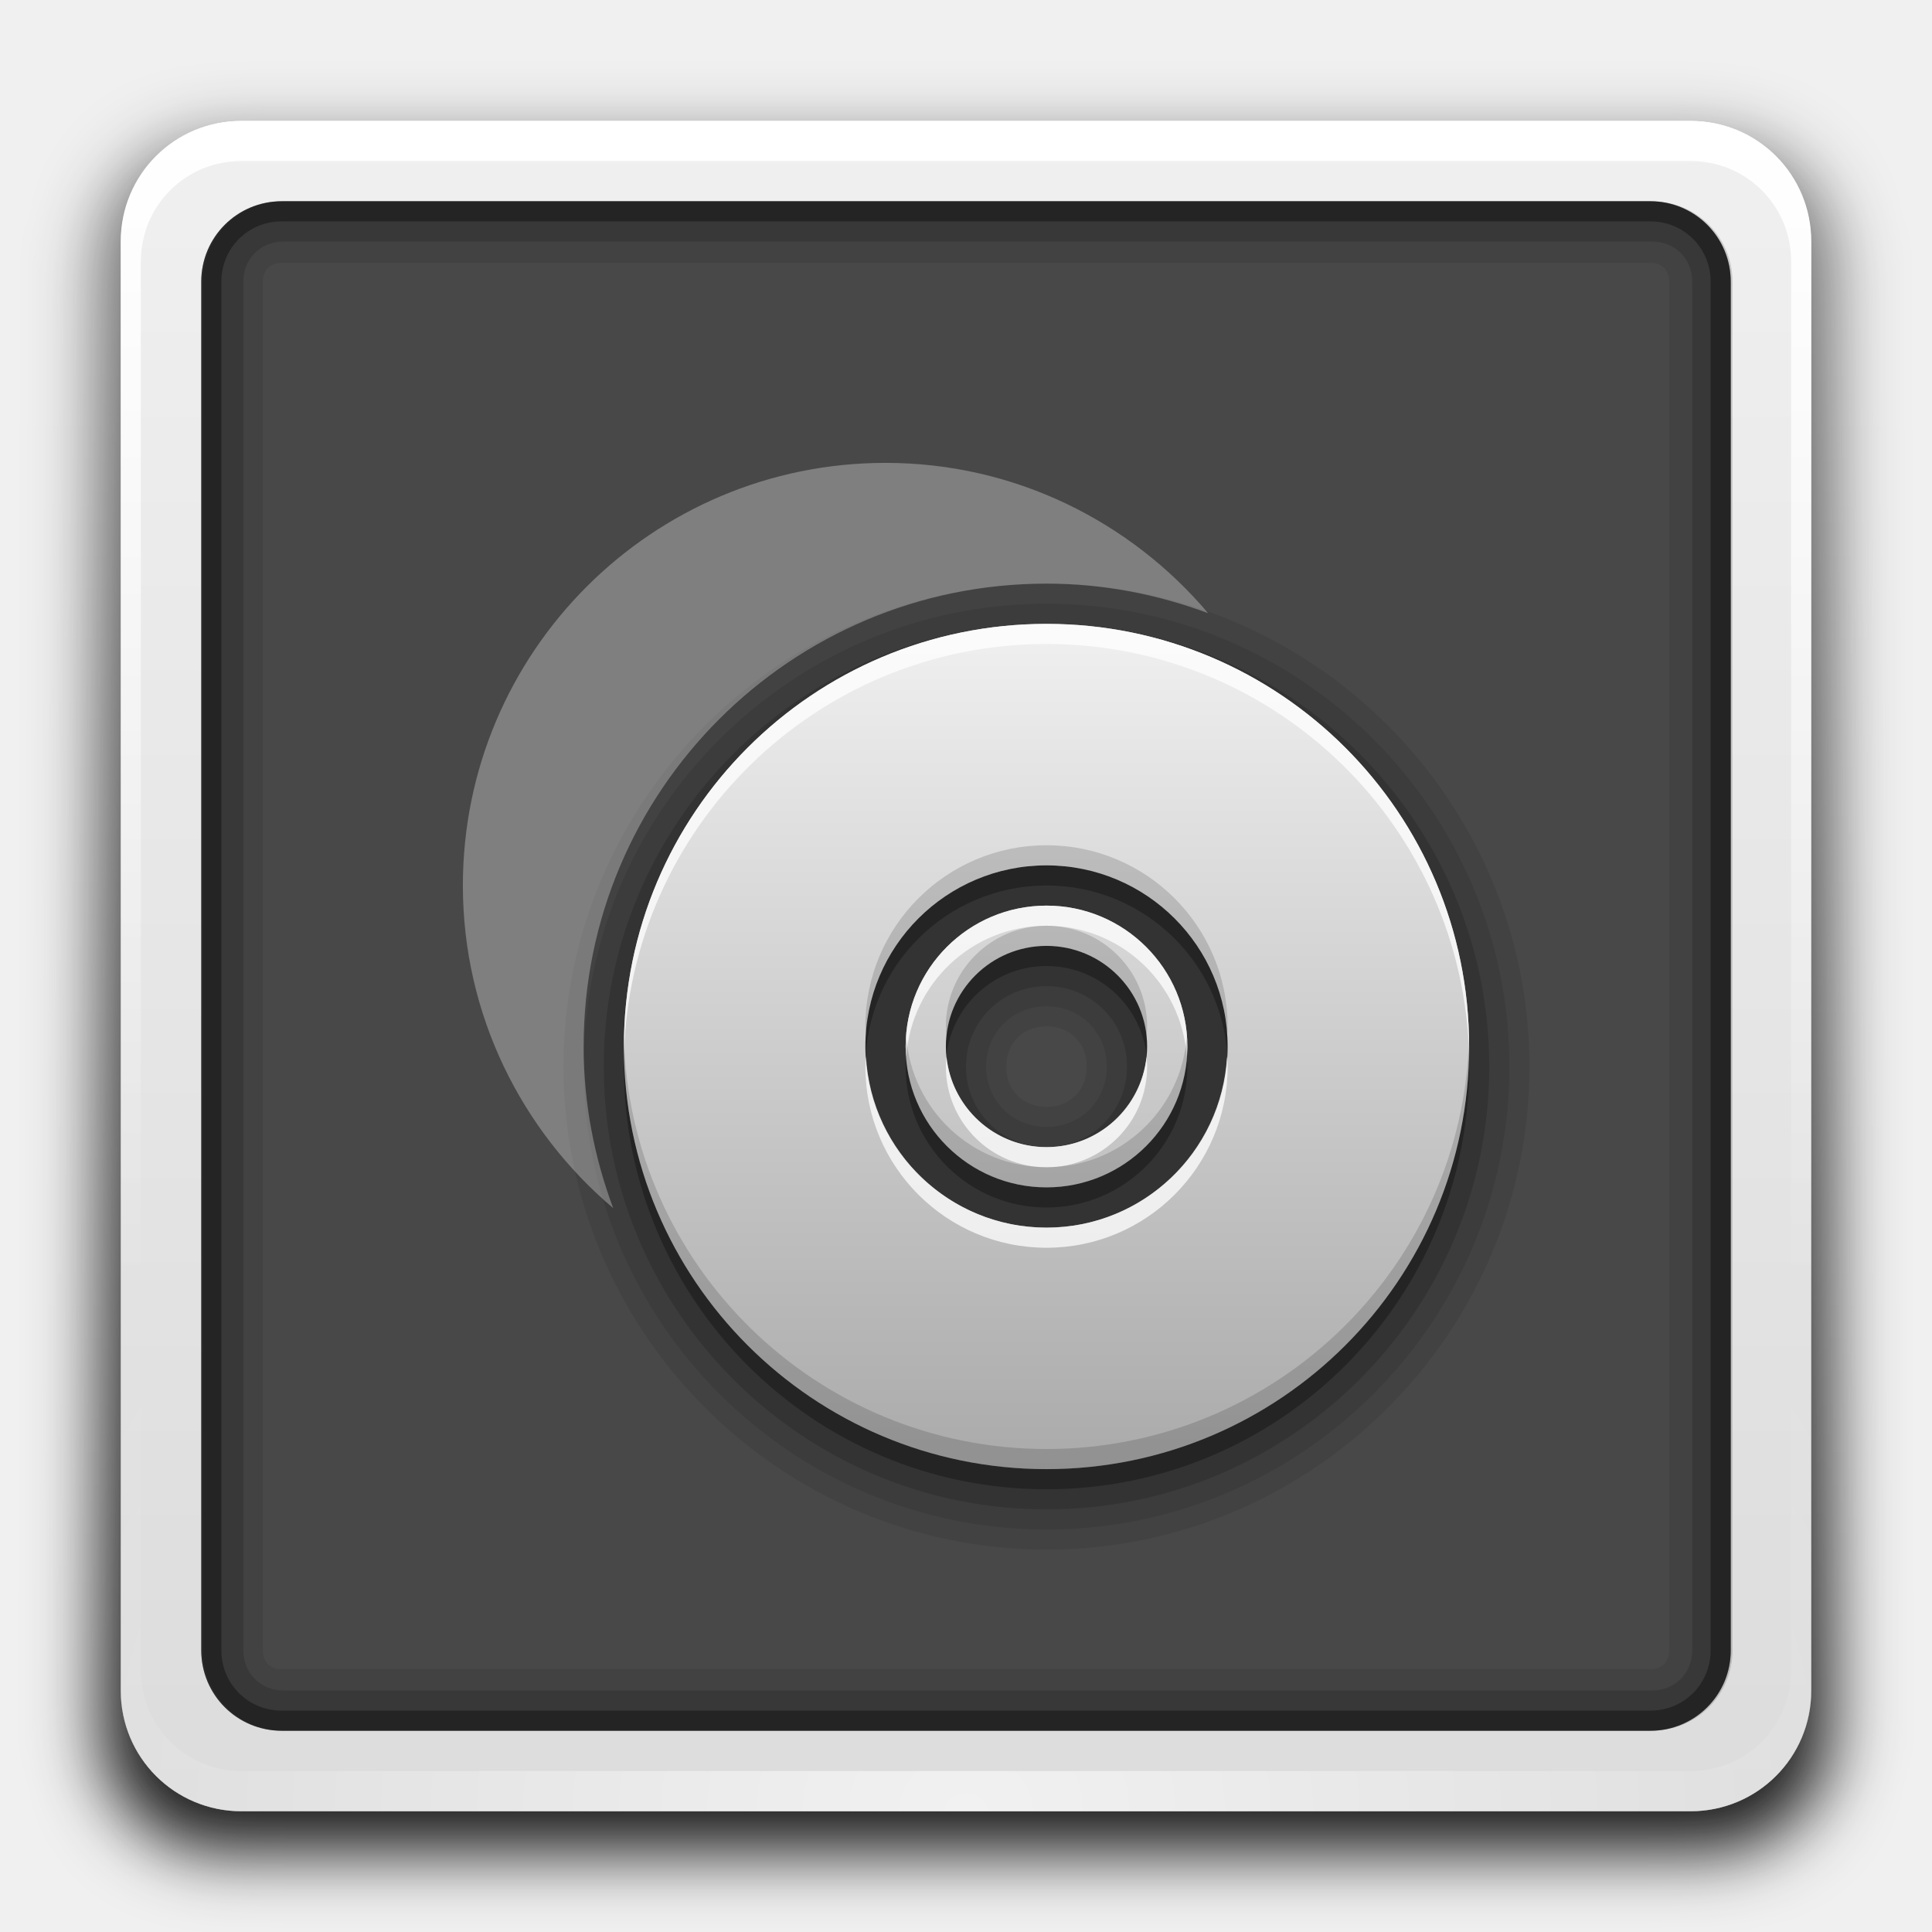
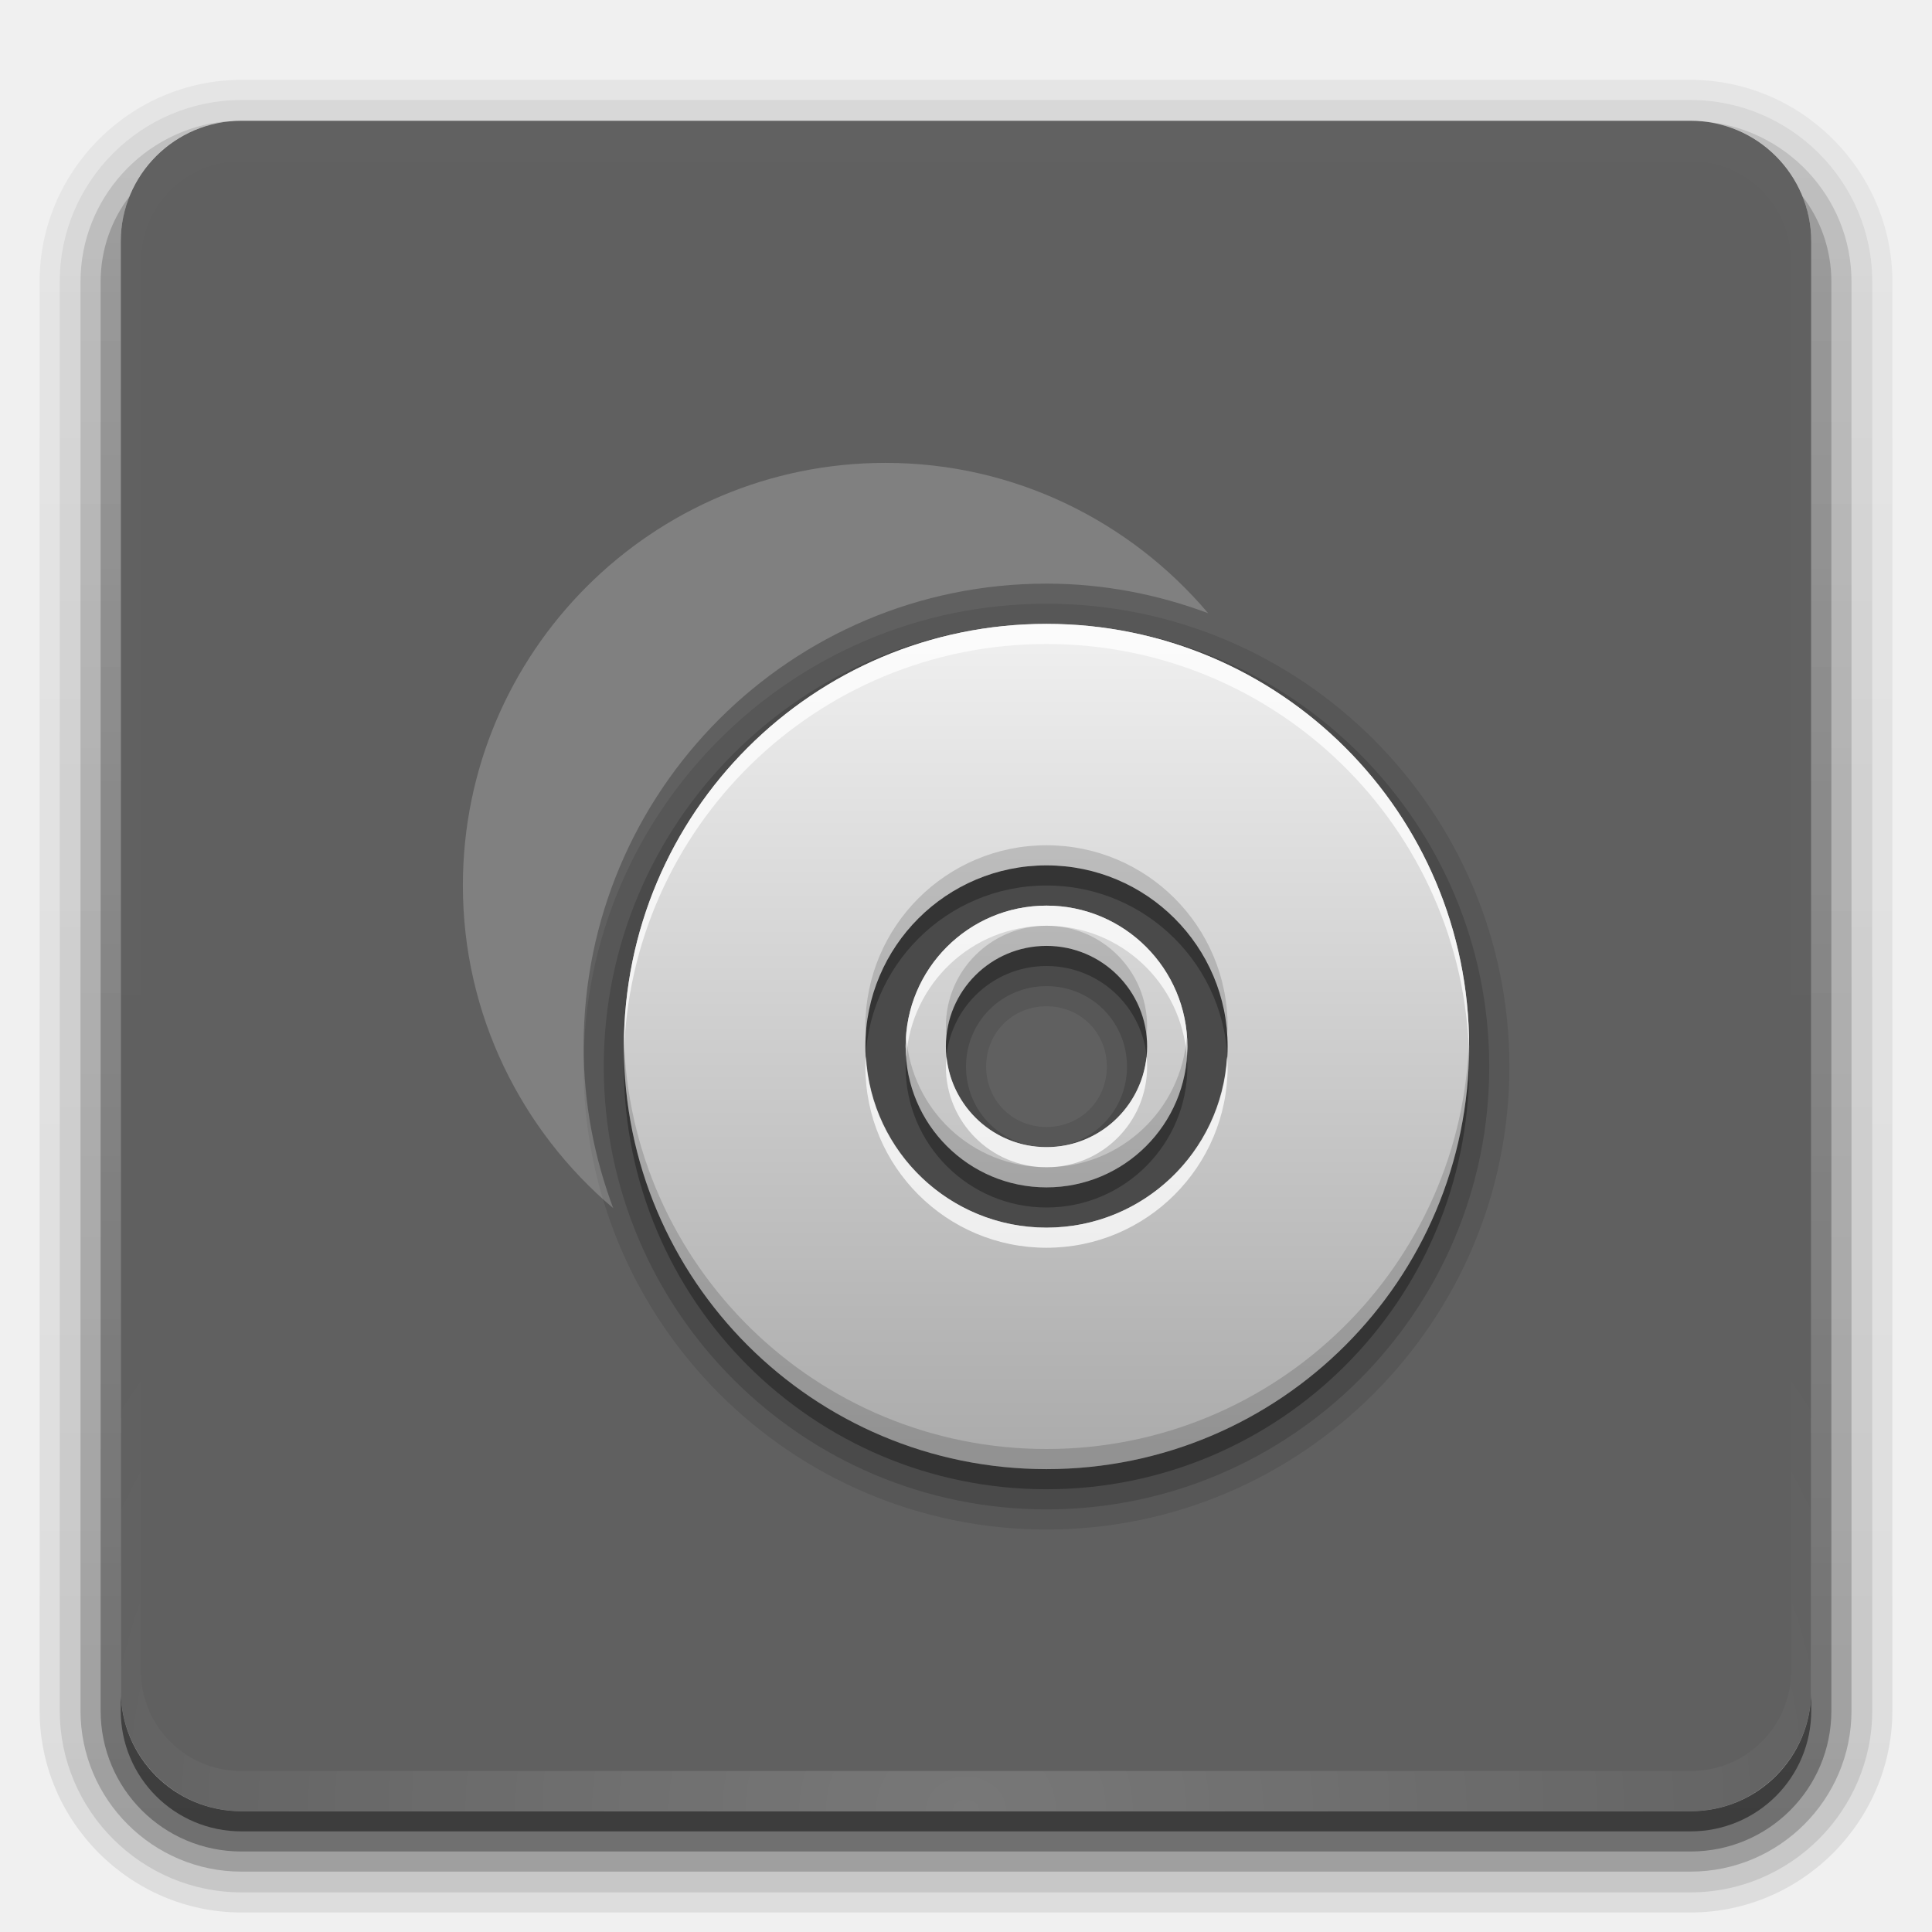
<svg xmlns="http://www.w3.org/2000/svg" xmlns:xlink="http://www.w3.org/1999/xlink" version="1.0" width="96" height="96" id="svg2408" style="display:inline">
  <defs id="defs2410">
    <linearGradient id="linearGradient3637">
      <stop id="stop3639" style="stop-color:#f0f0f0;stop-opacity:1" offset="0" />
      <stop id="stop3641" style="stop-color:#dcdcdc;stop-opacity:1" offset="1" />
    </linearGradient>
    <linearGradient x1="45.448" y1="92.54" x2="45.448" y2="7.017" id="ButtonShadow" gradientUnits="userSpaceOnUse" gradientTransform="scale(1.005865,0.994169)">
      <stop id="stop3750" style="stop-color:#000000;stop-opacity:1" offset="0" />
      <stop id="stop3752" style="stop-color:#000000;stop-opacity:0.588" offset="1" />
    </linearGradient>
    <linearGradient id="linearGradient3737">
      <stop id="stop3739" style="stop-color:#ffffff;stop-opacity:1" offset="0" />
      <stop id="stop3741" style="stop-color:#ffffff;stop-opacity:0" offset="1" />
    </linearGradient>
    <linearGradient id="linearGradient3700">
      <stop id="stop3702" style="stop-color:#2276c5;stop-opacity:1" offset="0" />
      <stop id="stop3704" style="stop-color:#68baf4;stop-opacity:1" offset="1" />
    </linearGradient>
    <filter color-interpolation-filters="sRGB" id="filter3174">
      <feGaussianBlur id="feGaussianBlur3176" stdDeviation="1.71" />
    </filter>
    <linearGradient x1="36.357" y1="6" x2="36.357" y2="63.893" id="linearGradient3188" xlink:href="#linearGradient3737" gradientUnits="userSpaceOnUse" />
    <radialGradient cx="48" cy="90.172" r="42" fx="48" fy="90.172" id="radialGradient3619" xlink:href="#linearGradient3737" gradientUnits="userSpaceOnUse" gradientTransform="matrix(1.157313,0,0,0.9959077,-7.551021,0.1971319)" />
    <linearGradient x1="48" y1="90" x2="48" y2="5.988" id="linearGradient2843" xlink:href="#linearGradient3700" gradientUnits="userSpaceOnUse" gradientTransform="translate(0,100)" />
    <clipPath id="clipPath3625">
      <path d="M 0,0 0,96 96,96 96,0 0,0 z m 12,6 72,0 c 3.324,0 6,2.676 6,6 l 0,72 c 0,3.324 -2.676,6 -6,6 L 12,90 C 8.676,90 6,87.324 6,84 L 6,12 C 6,8.676 8.676,6 12,6 z" id="path3627" style="fill:#ffffff;fill-opacity:1;stroke:none" />
    </clipPath>
    <linearGradient x1="44.512" y1="6" x2="44.512" y2="90.015" id="linearGradient3643" xlink:href="#linearGradient3637" gradientUnits="userSpaceOnUse" />
    <clipPath id="clipPath3649">
      <rect width="76" height="76" rx="4" ry="4" x="10" y="10" id="rect3651" style="fill:#ffffff;fill-opacity:1;fill-rule:nonzero;stroke:none" />
    </clipPath>
    <filter color-interpolation-filters="sRGB" id="filter3657">
      <feGaussianBlur id="feGaussianBlur3659" stdDeviation="1.14" />
    </filter>
    <linearGradient id="linearGradient4081">
      <stop id="stop4083" style="stop-color:#aaaaaa;stop-opacity:1" offset="0" />
      <stop id="stop4085" style="stop-color:#f0f0f0;stop-opacity:1" offset="1" />
    </linearGradient>
    <linearGradient x1="48" y1="72" x2="48" y2="24" id="linearGradient3856" xlink:href="#linearGradient4081" gradientUnits="userSpaceOnUse" gradientTransform="translate(104,0)" />
    <linearGradient x1="27" y1="48" x2="69" y2="48" id="linearGradient3940" xlink:href="#linearGradient4081" gradientUnits="userSpaceOnUse" gradientTransform="matrix(0,-1,1,0,4,100)" />
+     <linearGradient x1="45.448" y1="92.54" x2="45.448" y2="7.017" id="ButtonShadow-0" gradientUnits="userSpaceOnUse" gradientTransform="matrix(1.005865,0,0,0.994169,100,0)">
+       <stop id="stop3750-8" style="stop-color:#000000;stop-opacity:1" offset="0" />
+       <stop id="stop3752-5" style="stop-color:#000000;stop-opacity:0.588" offset="1" />
+     </linearGradient>
+     <linearGradient x1="32.251" y1="6.132" x2="32.251" y2="90.239" id="linearGradient3780" xlink:href="#ButtonShadow-0" gradientUnits="userSpaceOnUse" gradientTransform="matrix(1.02381,0,0,-1.011905,-1.142857,98.07143)" />
+     <linearGradient x1="32.251" y1="6.132" x2="32.251" y2="90.239" id="linearGradient3772" xlink:href="#ButtonShadow-0" gradientUnits="userSpaceOnUse" gradientTransform="matrix(1.02381,0,0,-1.011905,-1.142857,98.07143)" />
+     <linearGradient x1="32.251" y1="6.132" x2="32.251" y2="90.239" id="linearGradient3725-8" xlink:href="#ButtonShadow-0" gradientUnits="userSpaceOnUse" gradientTransform="matrix(1.02381,0,0,-1.011905,-1.142857,98.07143)" />
+     <linearGradient x1="32.251" y1="6.132" x2="32.251" y2="90.239" id="linearGradient3721-8" xlink:href="#ButtonShadow-0" gradientUnits="userSpaceOnUse" gradientTransform="matrix(1,0,0,-1,0,97)" />
+     <linearGradient x1="32.251" y1="6.132" x2="32.251" y2="90.239" id="linearGradient3289" xlink:href="#ButtonShadow-0" gradientUnits="userSpaceOnUse" gradientTransform="matrix(1.02381,0,0,-1.011905,-1.142857,98.07143)" />
+     <linearGradient x1="36.357" y1="6" x2="36.357" y2="63.893" id="linearGradient3188-5" xlink:href="#linearGradient3737-5" gradientUnits="userSpaceOnUse" />
+     <linearGradient id="linearGradient3737-5">
+       <stop id="stop3739-6" style="stop-color:#ffffff;stop-opacity:1" offset="0" />
+       <stop id="stop3741-1" style="stop-color:#ffffff;stop-opacity:0" offset="1" />
+     </linearGradient>
+     <radialGradient cx="48" cy="90.172" r="42" fx="48" fy="90.172" id="radialGradient3619-1" xlink:href="#linearGradient3737-5" gradientUnits="userSpaceOnUse" gradientTransform="matrix(1.157313,0,0,0.9959077,-7.551021,0.1971319)" />
  </defs>
-   <g id="layer2" style="display:inline">
+   <g id="layer2" style="display:none">
    <rect width="86" height="85" rx="6" ry="6" x="5" y="7" clip-path="url(#clipPath3625)" id="rect3745" style="opacity:0.9;fill:url(#ButtonShadow);fill-opacity:1;fill-rule:nonzero;stroke:none;filter:url(#filter3174)" />
  </g>
-   <g id="layer1">
+   <g id="layer6" style="display:inline">
+     <path d="M 12,3.969 C 6.489,3.969 1.969,8.489 1.969,14 l 0,71 c 0,5.511 4.52,10.031 10.031,10.031 l 72,0 c 5.511,0 10.031,-4.52 10.031,-10.031 l 0,-71 C 94.031,8.489 89.511,3.969 84,3.969 l -72,0 z M 12,6 84,6 c 3.324,0 6,2.676 6,6 l 0,72 c 0,3.324 -2.676,6 -6,6 L 12,90 C 8.676,90 6,87.324 6,84 L 6,12 C 6,8.676 8.676,6 12,6 z" id="path3786" style="opacity:0.08;fill:url(#linearGradient3289);fill-opacity:1;fill-rule:nonzero;stroke:none;display:inline" />
+     <path d="M 12,4.969 C 7.028,4.969 2.969,9.028 2.969,14 l 0,71 c 0,4.972 4.06,9.031 9.031,9.031 l 72,0 c 4.972,0 9.031,-4.06 9.031,-9.031 l 0,-71 C 93.031,9.028 88.972,4.969 84,4.969 l -72,0 z M 12,6 84,6 c 3.324,0 6,2.676 6,6 l 0,72 c 0,3.324 -2.676,6 -6,6 L 12,90 C 8.676,90 6,87.324 6,84 L 6,12 C 6,8.676 8.676,6 12,6 z" id="path3778" style="opacity:0.1;fill:url(#linearGradient3780);fill-opacity:1;fill-rule:nonzero;stroke:none;display:inline" />
+     <path d="M 11.188,6.031 C 7.16,6.442 4,9.866 4,14 l 0,71 c 0,4.409 3.591,8 8,8 l 72,0 c 4.409,0 8,-3.591 8,-8 L 92,14 C 92,9.803 88.741,6.354 84.625,6.031 87.658,6.337 90,8.884 90,12 l 0,72 c 0,3.324 -2.676,6 -6,6 L 12,90 C 8.676,90 6,87.324 6,84 L 6,12 c 0,-3.116 2.342,-5.663 5.375,-5.969 -0.062,0.005 -0.126,-0.006 -0.188,0 z" id="path3770" style="opacity:0.2;fill:url(#linearGradient3772);fill-opacity:1;fill-rule:nonzero;stroke:none;display:inline" />
+     <path d="M 6.438,9.75 C 5.538,10.927 5,12.397 5,14 l 0,71 c 0,3.878 3.122,7 7,7 l 72,0 c 3.878,0 7,-3.122 7,-7 L 91,14 C 91,12.397 90.462,10.927 89.562,9.75 89.842,10.444 90,11.204 90,12 l 0,72 c 0,3.324 -2.676,6 -6,6 L 12,90 C 8.676,90 6,87.324 6,84 L 6,12 C 6,11.204 6.158,10.444 6.438,9.75 z" id="rect3723" style="opacity:0.3;fill:url(#linearGradient3725-8);fill-opacity:1;fill-rule:nonzero;stroke:none;display:inline" />
+     <path d="m 6,84 0,1 c 0,3.324 2.676,6 6,6 l 72,0 c 3.324,0 6,-2.676 6,-6 l 0,-1 c 0,3.324 -2.676,6 -6,6 L 12,90 C 8.676,90 6,87.324 6,84 z" id="rect3716" style="opacity:0.45;fill:url(#linearGradient3721-8);fill-opacity:1;fill-rule:nonzero;stroke:none;display:inline" />
+   </g>
+   <g id="layer1" style="display:none">
    <rect width="84" height="84" rx="6" ry="6" x="6" y="6" id="rect2419" style="opacity:0.7;fill:#000000;fill-opacity:1;fill-rule:nonzero;stroke:none" />
    <path d="m 14,10 c -2.216,0 -4,1.784 -4,4 l 0,68 c 0,2.216 1.784,4 4,4 l 68,0 c 2.216,0 4,-1.784 4,-4 l 0,-68 c 0,-2.216 -1.784,-4 -4,-4 l -68,0 z m 0,3.062 68,0 c 0.579,0 0.938,0.359 0.938,0.938 l 0,68 c 0,0.579 -0.359,0.938 -0.938,0.938 l -68,0 c -0.579,0 -0.938,-0.359 -0.938,-0.938 l 0,-68 c 0,-0.579 0.359,-0.938 0.938,-0.938 z" id="rect3726" style="opacity:0.08;fill:#000000;fill-opacity:1;fill-rule:nonzero;stroke:none" />
    <path d="M 12,6 C 8.676,6 6,8.676 6,12 l 0,72 c 0,3.324 2.676,6 6,6 l 72,0 c 3.324,0 6,-2.676 6,-6 L 90,12 C 90,8.676 87.324,6 84,6 L 12,6 z m 2,4 68,0 c 2.216,0 4,1.784 4,4 l 0,68 c 0,2.216 -1.784,4 -4,4 l -68,0 c -2.216,0 -4,-1.784 -4,-4 l 0,-68 c 0,-2.216 1.784,-4 4,-4 z" id="rect3629" style="fill:url(#linearGradient3643);fill-opacity:1;fill-rule:nonzero;stroke:none" />
    <path d="M 12,6 C 8.676,6 6,8.676 6,12 l 0,2 0,68 0,2 c 0,0.335 0.041,0.651 0.094,0.969 0.049,0.296 0.097,0.597 0.188,0.875 0.01,0.03 0.021,0.064 0.031,0.094 0.099,0.288 0.235,0.547 0.375,0.812 0.145,0.274 0.316,0.536 0.5,0.781 0.184,0.246 0.374,0.473 0.594,0.688 0.44,0.428 0.943,0.815 1.5,1.094 0.279,0.14 0.573,0.247 0.875,0.344 -0.256,-0.1 -0.487,-0.236 -0.719,-0.375 -0.007,-0.004 -0.024,0.004 -0.031,0 -0.032,-0.019 -0.062,-0.043 -0.094,-0.062 -0.12,-0.077 -0.231,-0.164 -0.344,-0.25 -0.106,-0.081 -0.213,-0.161 -0.312,-0.25 C 8.478,88.557 8.309,88.373 8.156,88.188 8.049,88.057 7.938,87.922 7.844,87.781 7.819,87.743 7.805,87.695 7.781,87.656 7.716,87.553 7.651,87.452 7.594,87.344 7.493,87.149 7.388,86.928 7.312,86.719 7.305,86.697 7.289,86.678 7.281,86.656 7.249,86.564 7.245,86.469 7.219,86.375 7.188,86.268 7.148,86.172 7.125,86.062 7.052,85.721 7,85.364 7,85 L 7,83 7,15 7,13 C 7,10.218 9.218,8 12,8 l 2,0 68,0 2,0 c 2.782,0 5,2.218 5,5 l 0,2 0,68 0,2 c 0,0.364 -0.052,0.721 -0.125,1.062 -0.044,0.207 -0.088,0.398 -0.156,0.594 -0.008,0.022 -0.023,0.041 -0.031,0.062 -0.063,0.174 -0.138,0.367 -0.219,0.531 -0.042,0.083 -0.079,0.17 -0.125,0.25 -0.055,0.097 -0.127,0.188 -0.188,0.281 -0.094,0.141 -0.205,0.276 -0.312,0.406 -0.143,0.174 -0.303,0.347 -0.469,0.5 -0.011,0.01 -0.02,0.021 -0.031,0.031 -0.138,0.126 -0.285,0.234 -0.438,0.344 -0.103,0.073 -0.204,0.153 -0.312,0.219 -0.007,0.004 -0.024,-0.004 -0.031,0 -0.232,0.139 -0.463,0.275 -0.719,0.375 0.302,-0.097 0.596,-0.204 0.875,-0.344 0.557,-0.279 1.06,-0.666 1.5,-1.094 0.22,-0.214 0.409,-0.442 0.594,-0.688 0.184,-0.246 0.355,-0.508 0.5,-0.781 0.14,-0.265 0.276,-0.525 0.375,-0.812 0.01,-0.031 0.021,-0.063 0.031,-0.094 0.09,-0.278 0.139,-0.579 0.188,-0.875 C 89.959,84.651 90,84.335 90,84 l 0,-2 0,-68 0,-2 C 90,8.676 87.324,6 84,6 L 12,6 z" id="rect3728" style="fill:url(#linearGradient3188);fill-opacity:1;fill-rule:nonzero;stroke:none" />
    <path d="M 12,90 C 8.676,90 6,87.324 6,84 L 6,82 6,14 6,12 c 0,-0.335 0.041,-0.651 0.094,-0.969 0.049,-0.296 0.097,-0.597 0.188,-0.875 C 6.291,10.126 6.302,10.093 6.312,10.062 6.411,9.775 6.547,9.515 6.688,9.25 6.832,8.976 7.003,8.714 7.188,8.469 7.372,8.223 7.561,7.995 7.781,7.781 8.221,7.353 8.724,6.967 9.281,6.688 9.56,6.548 9.855,6.441 10.156,6.344 9.9,6.444 9.67,6.58 9.438,6.719 c -0.007,0.004 -0.024,-0.004 -0.031,0 -0.032,0.019 -0.062,0.043 -0.094,0.062 -0.12,0.077 -0.231,0.164 -0.344,0.25 -0.106,0.081 -0.213,0.161 -0.312,0.25 C 8.478,7.443 8.309,7.627 8.156,7.812 8.049,7.943 7.938,8.078 7.844,8.219 7.819,8.257 7.805,8.305 7.781,8.344 7.716,8.447 7.651,8.548 7.594,8.656 7.493,8.851 7.388,9.072 7.312,9.281 7.305,9.303 7.289,9.322 7.281,9.344 7.249,9.436 7.245,9.531 7.219,9.625 7.188,9.732 7.148,9.828 7.125,9.938 7.052,10.279 7,10.636 7,11 l 0,2 0,68 0,2 c 0,2.782 2.218,5 5,5 l 2,0 68,0 2,0 c 2.782,0 5,-2.218 5,-5 l 0,-2 0,-68 0,-2 C 89,10.636 88.948,10.279 88.875,9.938 88.831,9.731 88.787,9.54 88.719,9.344 88.711,9.322 88.695,9.303 88.688,9.281 88.625,9.108 88.549,8.914 88.469,8.75 88.427,8.667 88.39,8.58 88.344,8.5 88.289,8.403 88.217,8.312 88.156,8.219 88.062,8.078 87.951,7.943 87.844,7.812 87.701,7.638 87.541,7.466 87.375,7.312 87.364,7.302 87.355,7.291 87.344,7.281 87.205,7.156 87.059,7.047 86.906,6.938 86.804,6.864 86.702,6.784 86.594,6.719 c -0.007,-0.004 -0.024,0.004 -0.031,0 -0.232,-0.139 -0.463,-0.275 -0.719,-0.375 0.302,0.097 0.596,0.204 0.875,0.344 0.557,0.279 1.06,0.666 1.5,1.094 0.22,0.214 0.409,0.442 0.594,0.688 0.184,0.246 0.355,0.508 0.5,0.781 0.14,0.265 0.276,0.525 0.375,0.812 0.01,0.031 0.021,0.063 0.031,0.094 0.09,0.278 0.139,0.579 0.188,0.875 C 89.959,11.349 90,11.665 90,12 l 0,2 0,68 0,2 c 0,3.324 -2.676,6 -6,6 l -72,0 z" id="path3615" style="opacity:0.6;fill:url(#radialGradient3619);fill-opacity:1;fill-rule:nonzero;stroke:none" />
    <rect width="84" height="84" rx="6" ry="6" x="6" y="106" id="rect2841" style="fill:url(#linearGradient2843);fill-opacity:1;fill-rule:nonzero;stroke:none" />
    <rect width="76" height="76" rx="4" ry="4" x="10" y="110" id="rect3634" style="fill:#ff0000;fill-opacity:1;fill-rule:nonzero;stroke:none" />
    <path d="m 14,9 c -2.753,0 -5,2.247 -5,5 l 0,68 c 0,2.753 2.247,5 5,5 l 68,0 c 2.753,0 5,-2.247 5,-5 L 87,14 C 87,11.247 84.753,9 82,9 L 14,9 z m 0,2 68,0 c 1.679,0 3,1.321 3,3 l 0,68 c 0,1.679 -1.321,3 -3,3 l -68,0 c -1.679,0 -3,-1.321 -3,-3 l 0,-68 c 0,-1.679 1.321,-3 3,-3 z" transform="translate(-110,0)" clip-path="url(#clipPath3649)" id="rect3647" style="font-size:medium;font-style:normal;font-variant:normal;font-weight:normal;font-stretch:normal;text-indent:0;text-align:start;text-decoration:none;line-height:normal;letter-spacing:normal;word-spacing:normal;text-transform:none;direction:ltr;block-progression:tb;writing-mode:lr-tb;text-anchor:start;color:#000000;fill:#000000;fill-opacity:1;stroke:none;stroke-width:2;marker:none;visibility:visible;display:inline;overflow:visible;filter:url(#filter3657);enable-background:accumulate;font-family:Abandoned Bitplane;-inkscape-font-specification:Abandoned Bitplane" />
    <path d="m 14.089,10 c -2.216,0 -4,1.784 -4,4 l 0,68 c 0,2.216 1.784,4 4,4 l 68,0 c 2.216,0 4,-1.784 4,-4 l 0,-68 c 0,-2.216 -1.784,-4 -4,-4 l -68,0 z m 0,2 68,0 c 1.14,0 2,0.86 2,2 l 0,68 c 0,1.14 -0.86,2 -2,2 l -68,0 c -1.14,0 -2,-0.86 -2,-2 l 0,-68 c 0,-1.14 0.86,-2 2,-2 z" id="path3709" style="opacity:0.16;fill:#000000;fill-opacity:1;fill-rule:nonzero;stroke:none" />
    <path d="m 14,10 c -2.216,0 -4,1.784 -4,4 l 0,68 c 0,2.216 1.784,4 4,4 l 68,0 c 2.216,0 4,-1.784 4,-4 l 0,-68 c 0,-2.216 -1.784,-4 -4,-4 l -68,0 z m 0,1 68,0 c 1.674,0 3,1.326 3,3 l 0,68 c 0,1.674 -1.326,3 -3,3 l -68,0 c -1.674,0 -3,-1.326 -3,-3 l 0,-68 c 0,-1.674 1.326,-3 3,-3 z" id="path3707" style="opacity:0.36;fill:#000000;fill-opacity:1;fill-rule:nonzero;stroke:none" />
  </g>
+   <g id="layer12" style="display:inline">
+     <rect width="84" height="84" rx="6" ry="6" x="6" y="6" id="rect2419-2" style="opacity:0.6;fill:#000000;fill-opacity:1;fill-rule:nonzero;stroke:none;display:inline" />
+     <path d="M 12,6 C 8.676,6 6,8.676 6,12 l 0,2 0,68 0,2 c 0,0.335 0.041,0.651 0.094,0.969 0.049,0.296 0.097,0.597 0.188,0.875 0.01,0.03 0.021,0.064 0.031,0.094 0.099,0.288 0.235,0.547 0.375,0.812 0.145,0.274 0.316,0.536 0.5,0.781 0.184,0.246 0.374,0.473 0.594,0.688 0.44,0.428 0.943,0.815 1.5,1.094 0.279,0.14 0.573,0.247 0.875,0.344 -0.256,-0.1 -0.487,-0.236 -0.719,-0.375 -0.007,-0.004 -0.024,0.004 -0.031,0 -0.032,-0.019 -0.062,-0.043 -0.094,-0.062 -0.12,-0.077 -0.231,-0.164 -0.344,-0.25 -0.106,-0.081 -0.213,-0.161 -0.312,-0.25 C 8.478,88.557 8.309,88.373 8.156,88.188 8.049,88.057 7.938,87.922 7.844,87.781 7.819,87.743 7.805,87.695 7.781,87.656 7.716,87.553 7.651,87.452 7.594,87.344 7.493,87.149 7.388,86.928 7.312,86.719 7.305,86.697 7.289,86.678 7.281,86.656 7.249,86.564 7.245,86.469 7.219,86.375 7.188,86.268 7.148,86.172 7.125,86.062 7.052,85.721 7,85.364 7,85 L 7,83 7,15 7,13 C 7,10.218 9.218,8 12,8 l 2,0 68,0 2,0 c 2.782,0 5,2.218 5,5 l 0,2 0,68 0,2 c 0,0.364 -0.052,0.721 -0.125,1.062 -0.044,0.207 -0.088,0.398 -0.156,0.594 -0.008,0.022 -0.023,0.041 -0.031,0.062 -0.063,0.174 -0.138,0.367 -0.219,0.531 -0.042,0.083 -0.079,0.17 -0.125,0.25 -0.055,0.097 -0.127,0.188 -0.188,0.281 -0.094,0.141 -0.205,0.276 -0.312,0.406 -0.143,0.174 -0.303,0.347 -0.469,0.5 -0.011,0.01 -0.02,0.021 -0.031,0.031 -0.138,0.126 -0.285,0.234 -0.438,0.344 -0.103,0.073 -0.204,0.153 -0.312,0.219 -0.007,0.004 -0.024,-0.004 -0.031,0 -0.232,0.139 -0.463,0.275 -0.719,0.375 0.302,-0.097 0.596,-0.204 0.875,-0.344 0.557,-0.279 1.06,-0.666 1.5,-1.094 0.22,-0.214 0.409,-0.442 0.594,-0.688 0.184,-0.246 0.355,-0.508 0.5,-0.781 0.14,-0.265 0.276,-0.525 0.375,-0.812 0.01,-0.031 0.021,-0.063 0.031,-0.094 0.09,-0.278 0.139,-0.579 0.188,-0.875 C 89.959,84.651 90,84.335 90,84 l 0,-2 0,-68 0,-2 C 90,8.676 87.324,6 84,6 L 12,6 z" id="rect3728-3" style="opacity:0.01;fill:url(#linearGradient3188-5);fill-opacity:1;fill-rule:nonzero;stroke:none;display:inline" />
+     <path d="M 12,90 C 8.676,90 6,87.324 6,84 L 6,82 6,14 6,12 c 0,-0.335 0.041,-0.651 0.094,-0.969 0.049,-0.296 0.097,-0.597 0.188,-0.875 C 6.291,10.126 6.302,10.093 6.312,10.062 6.411,9.775 6.547,9.515 6.688,9.25 6.832,8.976 7.003,8.714 7.188,8.469 7.372,8.223 7.561,7.995 7.781,7.781 8.221,7.353 8.724,6.967 9.281,6.688 9.56,6.548 9.855,6.441 10.156,6.344 9.9,6.444 9.67,6.58 9.438,6.719 c -0.007,0.004 -0.024,-0.004 -0.031,0 -0.032,0.019 -0.062,0.043 -0.094,0.062 -0.12,0.077 -0.231,0.164 -0.344,0.25 -0.106,0.081 -0.213,0.161 -0.312,0.25 C 8.478,7.443 8.309,7.627 8.156,7.812 8.049,7.943 7.938,8.078 7.844,8.219 7.819,8.257 7.805,8.305 7.781,8.344 7.716,8.447 7.651,8.548 7.594,8.656 7.493,8.851 7.388,9.072 7.312,9.281 7.305,9.303 7.289,9.322 7.281,9.344 7.249,9.436 7.245,9.531 7.219,9.625 7.188,9.732 7.148,9.828 7.125,9.938 7.052,10.279 7,10.636 7,11 l 0,2 0,68 0,2 c 0,2.782 2.218,5 5,5 l 2,0 68,0 2,0 c 2.782,0 5,-2.218 5,-5 l 0,-2 0,-68 0,-2 C 89,10.636 88.948,10.279 88.875,9.938 88.831,9.731 88.787,9.54 88.719,9.344 88.711,9.322 88.695,9.303 88.688,9.281 88.625,9.108 88.549,8.914 88.469,8.75 88.427,8.667 88.39,8.58 88.344,8.5 88.289,8.403 88.217,8.312 88.156,8.219 88.062,8.078 87.951,7.943 87.844,7.812 87.701,7.638 87.541,7.466 87.375,7.312 87.364,7.302 87.355,7.291 87.344,7.281 87.205,7.156 87.059,7.047 86.906,6.938 86.804,6.864 86.702,6.784 86.594,6.719 c -0.007,-0.004 -0.024,0.004 -0.031,0 -0.232,-0.139 -0.463,-0.275 -0.719,-0.375 0.302,0.097 0.596,0.204 0.875,0.344 0.557,0.279 1.06,0.666 1.5,1.094 0.22,0.214 0.409,0.442 0.594,0.688 0.184,0.246 0.355,0.508 0.5,0.781 0.14,0.265 0.276,0.525 0.375,0.812 0.01,0.031 0.021,0.063 0.031,0.094 0.09,0.278 0.139,0.579 0.188,0.875 C 89.959,11.349 90,11.665 90,12 l 0,2 0,68 0,2 c 0,3.324 -2.676,6 -6,6 l -72,0 z" id="path3615-9" style="opacity:0.15;fill:url(#radialGradient3619-1);fill-opacity:1;fill-rule:nonzero;stroke:none;display:inline" />
+   </g>
  <g id="layer3" style="display:inline">
-     <path d="M 52,29 C 38.78,29 28,39.78 28,53 28,66.22 38.78,77 52,77 65.22,77 76,66.22 76,53 76,39.78 65.22,29 52,29 z m 0,22 c 1.173,0 2,0.827 2,2 0,1.173 -0.827,2 -2,2 -1.173,0 -2,-0.827 -2,-2 0,-1.173 0.827,-2 2,-2 z" id="path3981" style="opacity:0.08;color:#000000;fill:#000000;fill-opacity:1;fill-rule:nonzero;stroke:none;stroke-width:1;marker:none;visibility:visible;display:inline;overflow:visible;enable-background:accumulate" />
    <path d="M 52,30 C 39.32,30 29,40.32 29,53 29,65.68 39.32,76 52,76 64.68,76 75,65.68 75,53 75,40.32 64.68,30 52,30 z m 0,20 c 1.689,0 3,1.311 3,3 0,1.689 -1.311,3 -3,3 -1.689,0 -3,-1.311 -3,-3 0,-1.689 1.311,-3 3,-3 z" id="path3977" style="opacity:0.1;color:#000000;fill:#000000;fill-opacity:1;fill-rule:nonzero;stroke:none;stroke-width:1;marker:none;visibility:visible;display:inline;overflow:visible;enable-background:accumulate" />
    <path d="M 52,31 C 39.864,31 30,40.864 30,53 30,65.136 39.864,75 52,75 64.136,75 74,65.136 74,53 74,40.864 64.136,31 52,31 z m 0,18 c 2.224,0 4,1.776 4,4 0,2.224 -1.776,4 -4,4 -2.224,0 -4,-1.776 -4,-4 0,-2.224 1.776,-4 4,-4 z" id="path3973" style="opacity:0.15;color:#000000;fill:#000000;fill-opacity:1;fill-rule:nonzero;stroke:none;stroke-width:1;marker:none;visibility:visible;display:inline;overflow:visible;enable-background:accumulate" />
    <path d="M 31,53 C 31,64.598 40.402,74 52,74 63.598,74 73,64.598 73,53 73,41.402 63.598,32 52,32 40.402,32 31,41.402 31,53 z m 12,0 c 0,-4.971 4.029,-9 9,-9 4.971,0 9,4.029 9,9 0,4.971 -4.029,9 -9,9 -4.971,0 -9,-4.029 -9,-9 z m 2,0 c 0,3.866 3.134,7 7,7 3.866,0 7,-3.134 7,-7 0,-3.866 -3.134,-7 -7,-7 -3.866,0 -7,3.134 -7,7 z m 2,0 c 0,-2.761 2.239,-5 5,-5 2.761,0 5,2.239 5,5 0,2.761 -2.239,5 -5,5 -2.761,0 -5,-2.239 -5,-5 z" id="path3967" style="opacity:0.3;color:#000000;fill:#000000;fill-opacity:1;fill-rule:nonzero;stroke:none;stroke-width:1;marker:none;visibility:visible;display:inline;overflow:visible;enable-background:accumulate" />
    <path d="M 52,22.031 C 42.531,21.915 33.52,27.349 28.844,35.5 c -0.283,-0.299 -0.505,-0.552 -0.875,-0.844 -0.733,-0.578 -1.874,-1.005 -3.031,-0.562 -0.637,0.251 -1.137,0.681 -1.438,1.188 -0.301,0.507 -0.42,1.055 -0.469,1.562 -0.097,1.015 0.046,1.991 0,2.594 a 0.947,0.947 0 0 0 0,0.281 c 0.114,0.495 0.014,0.549 0.125,0.438 0.111,-0.112 0.059,-0.009 -0.438,-0.125 a 0.947,0.947 0 0 0 -0.281,0 c -1.624,0.111 -3.612,-0.334 -5.656,0.281 a 0.947,0.947 0 0 0 -0.188,0.094 c -1.17,0.65 -1.547,1.875 -1.594,2.875 -0.047,1 0.096,1.947 0.031,2.531 a 0.947,0.947 0 0 0 0,0.125 c 0.06,3.175 -0.129,6.428 0.094,9.719 a 0.947,0.947 0 0 0 0.031,0.219 c 0.216,0.665 0.623,1.2 1.125,1.531 0.502,0.331 1.076,0.469 1.594,0.531 1.036,0.125 2.025,-0.007 2.656,0.031 a 0.947,0.947 0 0 0 0.062,0 l 2.406,0 c -0.032,1.29 -0.217,2.768 0.312,4.344 a 0.947,0.947 0 0 0 0.062,0.125 c 1.069,2.031 4.034,1.983 5.219,0.125 a 0.947,0.947 0 0 0 0,-0.031 c 0.161,-0.271 0.087,-0.179 0.125,-0.219 0.279,0.425 0.633,1.344 1.281,2.125 0.021,0.031 0.041,0.063 0.062,0.094 5.926,8.646 17.117,13.145 27.375,10.906 0.01,-0.002 0.021,0.002 0.031,0 11.654,-2.233 20.844,-12.868 21.438,-24.719 5.18e-4,-0.01 -5.05e-4,-0.021 0,-0.031 C 79.786,39.262 72.594,27.966 61.875,23.906 58.737,22.663 55.373,22.029 52,22.031 z m -0.031,23.938 a 0.947,0.947 0 0 0 0.094,0 c 2.408,-0.148 3.863,3.177 2.281,4.938 a 0.947,0.947 0 0 0 -0.031,0.062 c -1.402,1.863 -4.911,1.063 -5.25,-1.281 a 0.947,0.947 0 0 0 0,-0.094 c -0.414,-1.786 1.069,-3.689 2.906,-3.625 z" transform="translate(100,0)" id="path3892" style="opacity:0.08;fill:#000000;fill-opacity:1;stroke:none" />
    <path d="m 152,22.969 c -9.508,-0.117 -18.674,5.622 -22.969,14.062 -1.036,-0.953 -2.11,-2.69 -3.75,-2.062 -1.86,0.734 -1.195,2.984 -1.312,4.53 0.29,1.267 -0.183,1.769 -1.458,1.47 -1.806,0.124 -3.712,-0.273 -5.448,0.25 -1.688,0.939 -0.919,3.13 -1.094,4.698 0.061,3.223 -0.124,6.466 0.094,9.677 0.635,1.955 2.965,1.343 4.53,1.438 1.125,0 2.251,0 3.377,0 0.129,1.647 -0.281,3.387 0.25,4.969 0.719,1.367 2.77,1.315 3.566,0.066 1.414,-2.378 1.959,0.666 3.004,1.847 5.686,8.378 16.548,12.763 26.448,10.588 11.219,-2.136 20.185,-12.425 20.742,-23.833 C 178.838,39.679 171.843,28.684 161.531,24.779 158.506,23.58 155.253,22.966 152,22.969 z m 0,22.062 c 3.26,-0.2 5.226,4.118 3.076,6.511 -1.913,2.544 -6.504,1.46 -6.966,-1.73 -0.556,-2.399 1.409,-4.867 3.89,-4.781 z" id="path3886" style="opacity:0.1;fill:#000000;fill-opacity:1;stroke:none" />
    <path d="m 52,24.031 c -9.842,0 -18.346,5.716 -22.406,14 a 0.96,0.96 0 0 0 0.188,1.125 L 39.625,49 29.781,58.844 a 0.96,0.96 0 0 0 -0.188,1.125 c 4.06,8.284 12.565,14 22.406,14 C 65.774,73.969 76.969,62.774 76.969,49 76.969,35.226 65.774,24.031 52,24.031 z m -26.094,11.875 a 0.96,0.96 0 0 0 -0.875,0.969 l 0,5.156 -7.031,0 A 0.96,0.96 0 0 0 17.031,43 l 0,12 A 0.96,0.96 0 0 0 18,55.969 l 7.031,0 0,5.031 a 0.96,0.96 0 0 0 1.656,0.688 l 12,-12.094 a 0.96,0.96 0 0 0 0,-1.375 l -12,-12.031 A 0.96,0.96 0 0 0 25.906,35.906 z M 52,39.969 c 5.004,0 9.031,4.027 9.031,9.031 0,5.004 -4.027,9.031 -9.031,9.031 -5.004,0 -9.031,-4.027 -9.031,-9.031 0,-5.004 4.027,-9.031 9.031,-9.031 z m 0,0.062 c -4.937,0 -8.969,4.032 -8.969,8.969 0,4.937 4.032,8.969 8.969,8.969 4.937,0 8.969,-4.032 8.969,-8.969 0,-4.937 -4.032,-8.969 -8.969,-8.969 z m 0,3.938 c 2.795,0 5.031,2.236 5.031,5.031 0,2.795 -2.236,5.031 -5.031,5.031 -2.795,0 -5.031,-2.236 -5.031,-5.031 0,-2.795 2.236,-5.031 5.031,-5.031 z" transform="translate(100,0)" id="path3882" style="opacity:0.15;fill:#000000;fill-opacity:1;stroke:none" />
    <path d="m 152,25 c -9.47,0 -17.627,5.503 -21.531,13.469 L 141,49 130.469,59.531 C 134.373,67.497 142.53,73 152,73 165.255,73 176,62.255 176,49 176,35.745 165.255,25 152,25 z m -26,11.875 0,6.125 -8,0 0,12 8,0 0,6 L 138,48.906 126,36.875 z M 152,39 c 5.523,0 10,4.477 10,10 0,5.523 -4.477,10 -10,10 -5.523,0 -10,-4.477 -10,-10 0,-5.523 4.477,-10 10,-10 z m 0,2 c -4.418,0 -8,3.582 -8,8 0,4.418 3.582,8 8,8 4.418,0 8,-3.582 8,-8 0,-4.418 -3.582,-8 -8,-8 z m 0,2 c 3.314,0 6,2.686 6,6 0,3.314 -2.686,6 -6,6 -3.314,0 -6,-2.686 -6,-6 0,-3.314 2.686,-6 6,-6 z" id="path3876" style="opacity:0.3;fill:#000000;fill-opacity:1;stroke:none" />
    <path d="m 152,24 c -9.47,0 -17.627,5.503 -21.531,13.469 L 141,48 130.469,58.531 C 134.373,66.497 142.53,72 152,72 165.255,72 176,61.255 176,48 176,34.745 165.255,24 152,24 z m -26,11.875 0,6.125 -8,0 0,12 8,0 0,6 L 138,47.906 126,35.875 z M 152,38 c 5.523,0 10,4.477 10,10 0,5.523 -4.477,10 -10,10 -5.523,0 -10,-4.477 -10,-10 0,-5.523 4.477,-10 10,-10 z m 0,2 c -4.418,0 -8,3.582 -8,8 0,4.418 3.582,8 8,8 4.418,0 8,-3.582 8,-8 0,-4.418 -3.582,-8 -8,-8 z m 0,2 c 3.314,0 6,2.686 6,6 0,3.314 -2.686,6 -6,6 -3.314,0 -6,-2.686 -6,-6 0,-3.314 2.686,-6 6,-6 z" id="path2949" style="fill:url(#linearGradient3856);fill-opacity:1;stroke:none" />
    <path d="m 152,24 c -9.47,0 -17.627,5.503 -21.531,13.469 l 0.344,0.344 C 134.836,30.204 142.794,25 152,25 c 13.089,0 23.736,10.474 24,23.5 0.003,-0.165 0,-0.334 0,-0.5 0,-13.255 -10.745,-24 -24,-24 z m -26,11.875 0,1 11.5,11.531 0.5,-0.5 L 126,35.875 z M 152,40 c -4.418,0 -8,3.582 -8,8 0,0.17 0.021,0.333 0.031,0.5 0.261,-4.182 3.721,-7.5 7.969,-7.5 4.248,0 7.708,3.318 7.969,7.5 C 159.979,48.333 160,48.17 160,48 c 0,-4.418 -3.582,-8 -8,-8 z m -34,2 0,1 8,0 0,-1 -8,0 z m 22.5,6.5 -10.031,10.031 c 0.109,0.222 0.229,0.438 0.344,0.656 L 141,49 140.5,48.5 z m 1.531,0 C 142.023,48.665 142,48.833 142,49 c 0,5.523 4.477,10 10,10 5.523,0 10,-4.477 10,-10 0,-0.167 -0.023,-0.335 -0.031,-0.5 -0.26,5.291 -4.613,9.5 -9.969,9.5 -5.355,0 -9.709,-4.209 -9.969,-9.5 z m 4,0.125 C 146.024,48.748 146,48.876 146,49 c 0,3.314 2.686,6 6,6 3.314,0 6,-2.686 6,-6 0,-0.124 -0.024,-0.252 -0.031,-0.375 C 157.661,51.651 155.107,54 152,54 c -3.107,0 -5.661,-2.349 -5.969,-5.375 z" id="path3858" style="opacity:0.75;fill:#ffffff;fill-opacity:1;stroke:none" />
    <path d="m 130.812,36.812 c -0.115,0.218 -0.235,0.435 -0.344,0.656 L 140.5,47.5 141,47 130.812,36.812 z M 152,37 c -5.523,0 -10,4.477 -10,10 0,0.167 0.023,0.335 0.031,0.5 0.26,-5.291 4.613,-9.5 9.969,-9.5 5.355,0 9.709,4.209 9.969,9.5 C 161.977,47.335 162,47.167 162,47 162,41.477 157.523,37 152,37 z m 0,4 c -3.314,0 -6,2.686 -6,6 0,0.124 0.024,0.252 0.031,0.375 C 146.339,44.349 148.893,42 152,42 c 3.107,0 5.661,2.349 5.969,5.375 C 157.976,47.252 158,47.124 158,47 c 0,-3.314 -2.686,-6 -6,-6 z M 137.5,47.406 126,59 l 0,1 12,-12.094 -0.5,-0.5 z M 144.031,47.5 C 144.021,47.667 144,47.83 144,48 c 0,4.418 3.582,8 8,8 4.418,0 8,-3.582 8,-8 0,-0.17 -0.021,-0.333 -0.031,-0.5 -0.261,4.182 -3.721,7.5 -7.969,7.5 -4.248,0 -7.708,-3.318 -7.969,-7.5 z M 176,47.5 C 175.736,60.526 165.089,71 152,71 142.794,71 134.836,65.796 130.812,58.188 l -0.344,0.344 C 134.373,66.497 142.53,72 152,72 c 13.255,0 24,-10.745 24,-24 0,-0.166 0.003,-0.335 0,-0.5 z m -58,5.5 0,1 8,0 0,-1 -8,0 z" id="path3867" style="opacity:0.15;fill:#000000;fill-opacity:1;stroke:none" />
    <path d="M 31,52 C 31,63.598 40.402,73 52,73 63.598,73 73,63.598 73,52 73,40.402 63.598,31 52,31 40.402,31 31,40.402 31,52 z m 12,0 c 0,-4.971 4.029,-9 9,-9 4.971,0 9,4.029 9,9 0,4.971 -4.029,9 -9,9 -4.971,0 -9,-4.029 -9,-9 z m 2,0 c 0,3.866 3.134,7 7,7 3.866,0 7,-3.134 7,-7 0,-3.866 -3.134,-7 -7,-7 -3.866,0 -7,3.134 -7,7 z m 2,0 c 0,-2.761 2.239,-5 5,-5 2.761,0 5,2.239 5,5 0,2.761 -2.239,5 -5,5 -2.761,0 -5,-2.239 -5,-5 z" id="path3915" style="color:#000000;fill:url(#linearGradient3940);fill-opacity:1;fill-rule:nonzero;stroke:none;stroke-width:1;marker:none;visibility:visible;display:inline;overflow:visible;enable-background:accumulate" />
-     <path d="m 44,23 c -11.598,0 -21,9.402 -21,21 0,6.429 2.918,12.179 7.469,16.031 C 29.535,57.528 29,54.829 29,52 29,39.297 39.297,29 52,29 c 2.829,0 5.528,0.535 8.031,1.469 C 56.179,25.918 50.429,23 44,23 z" id="path3942" style="opacity:0.3;color:#000000;fill:#ffffff;fill-opacity:1;fill-rule:nonzero;stroke:none;stroke-width:1;marker:none;visibility:visible;display:inline;overflow:visible;enable-background:accumulate" />
+     <path d="m 44,23 c -11.598,0 -21,9.402 -21,21 0,6.429 2.918,12.179 7.469,16.031 C 29.535,57.528 29,54.829 29,52 29,39.297 39.297,29 52,29 c 2.829,0 5.528,0.535 8.031,1.469 C 56.179,25.918 50.429,23 44,23 z" id="path3942" style="opacity:0.2;color:#000000;fill:#ffffff;fill-opacity:1;fill-rule:nonzero;stroke:none;stroke-width:1;marker:none;visibility:visible;display:inline;overflow:visible;enable-background:accumulate" />
    <path d="m 52,31 c -11.598,0 -21,9.402 -21,21 0,0.166 -0.004,0.335 0,0.5 C 31.263,41.131 40.568,32 52,32 63.432,32 72.737,41.131 73,52.5 73.004,52.335 73,52.166 73,52 73,40.402 63.598,31 52,31 z m 0,14 c -3.866,0 -7,3.134 -7,7 0,0.168 0.02,0.335 0.031,0.5 C 45.288,48.868 48.302,46 52,46 c 3.698,0 6.712,2.868 6.969,6.5 C 58.98,52.335 59,52.168 59,52 59,48.134 55.866,45 52,45 z m -8.969,7.5 C 43.022,52.669 43,52.828 43,53 c 0,4.971 4.029,9 9,9 4.971,0 9,-4.029 9,-9 0,-0.172 -0.022,-0.331 -0.031,-0.5 C 60.704,57.233 56.799,61 52,61 47.201,61 43.296,57.233 43.031,52.5 z m 4,0 C 47.014,52.668 47,52.827 47,53 c 0,2.761 2.239,5 5,5 2.761,0 5,-2.239 5,-5 0,-0.173 -0.014,-0.332 -0.031,-0.5 C 56.713,55.021 54.589,57 52,57 49.411,57 47.287,55.021 47.031,52.5 z" id="path3949" style="opacity:0.75;color:#000000;fill:#ffffff;fill-opacity:1;fill-rule:nonzero;stroke:none;stroke-width:1;marker:none;visibility:visible;display:inline;overflow:visible;enable-background:accumulate" />
    <path d="m 52,42 c -4.971,0 -9,4.029 -9,9 0,0.172 0.022,0.331 0.031,0.5 C 43.296,46.767 47.201,43 52,43 c 4.799,0 8.704,3.767 8.969,8.5 C 60.978,51.331 61,51.172 61,51 61,46.029 56.971,42 52,42 z m 0,4 c -2.761,0 -5,2.239 -5,5 0,0.173 0.014,0.332 0.031,0.5 C 47.287,48.979 49.411,47 52,47 c 2.589,0 4.713,1.979 4.969,4.5 C 56.986,51.332 57,51.173 57,51 57,48.239 54.761,46 52,46 z m -21,5.5 c -0.004,0.165 0,0.334 0,0.5 0,11.598 9.402,21 21,21 11.598,0 21,-9.402 21,-21 0,-0.166 0.004,-0.335 0,-0.5 C 72.737,62.869 63.432,72 52,72 40.568,72 31.263,62.869 31,51.5 z m 14.031,0 C 45.02,51.665 45,51.832 45,52 c 0,3.866 3.134,7 7,7 3.866,0 7,-3.134 7,-7 0,-0.168 -0.02,-0.335 -0.031,-0.5 C 58.712,55.132 55.698,58 52,58 48.302,58 45.288,55.132 45.031,51.5 z" id="path3958" style="opacity:0.15;color:#000000;fill:#000000;fill-opacity:1;fill-rule:nonzero;stroke:none;stroke-width:1;marker:none;visibility:visible;display:inline;overflow:visible;enable-background:accumulate" />
  </g>
</svg>
